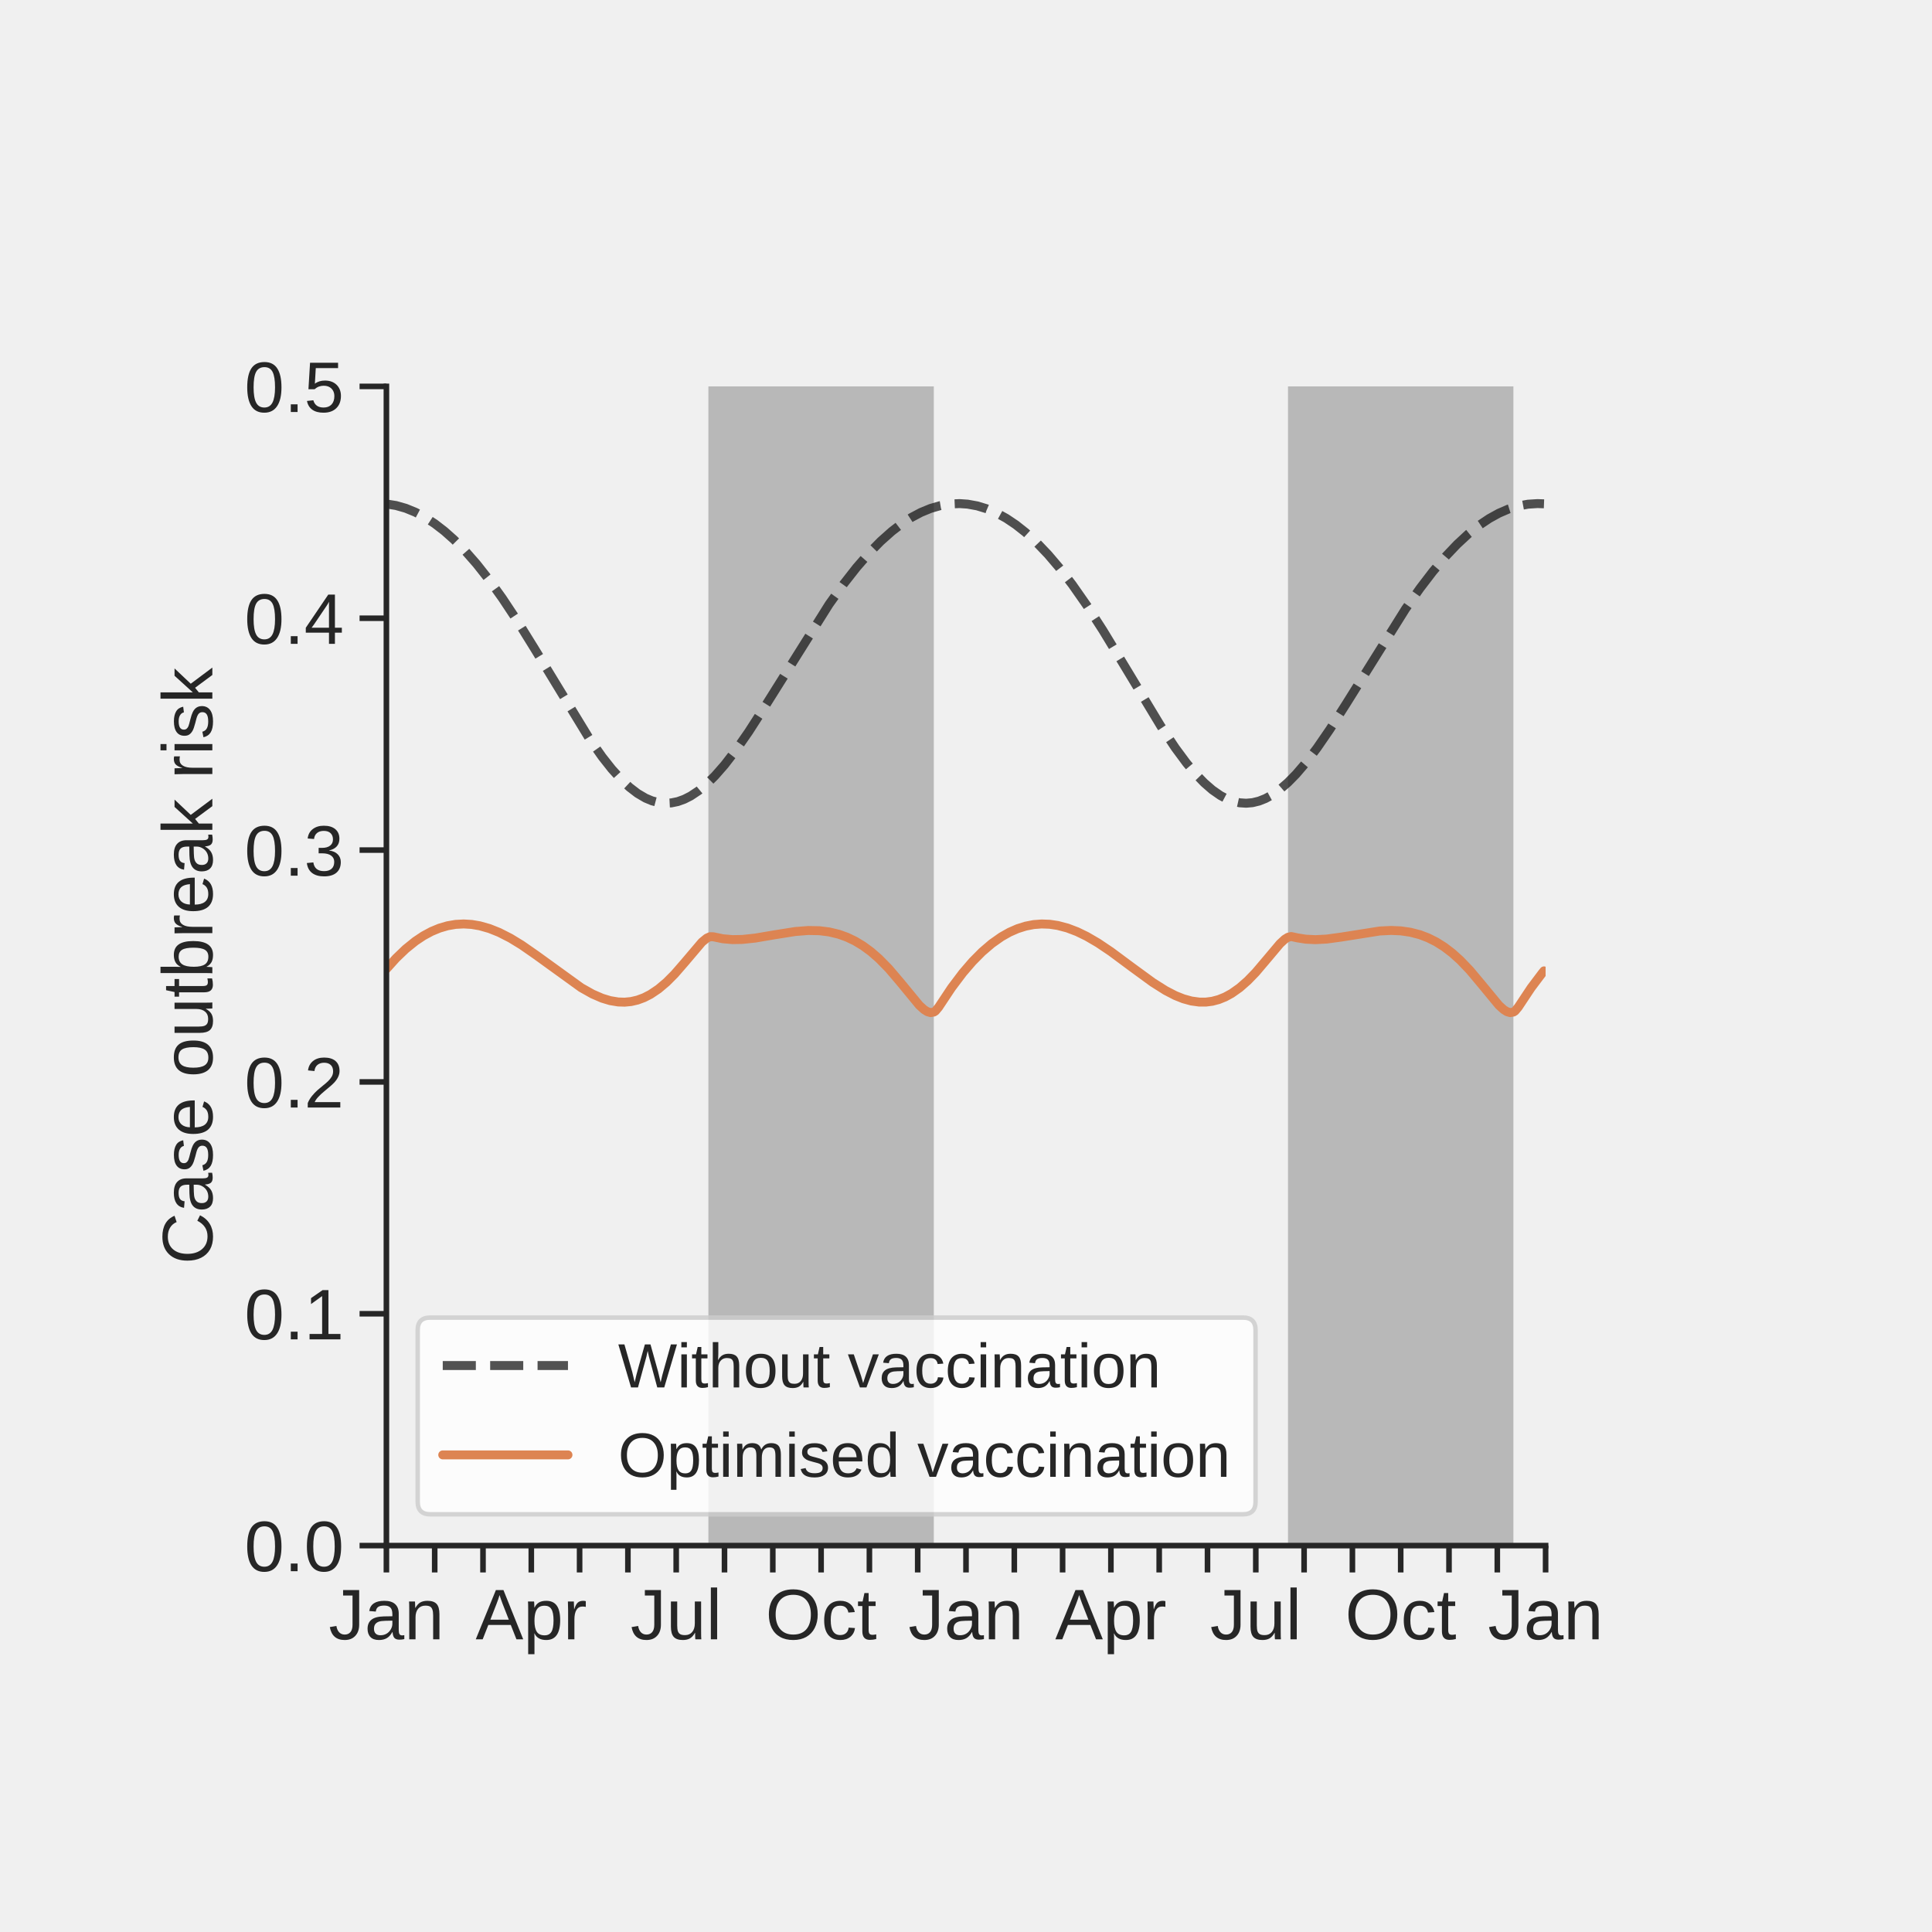
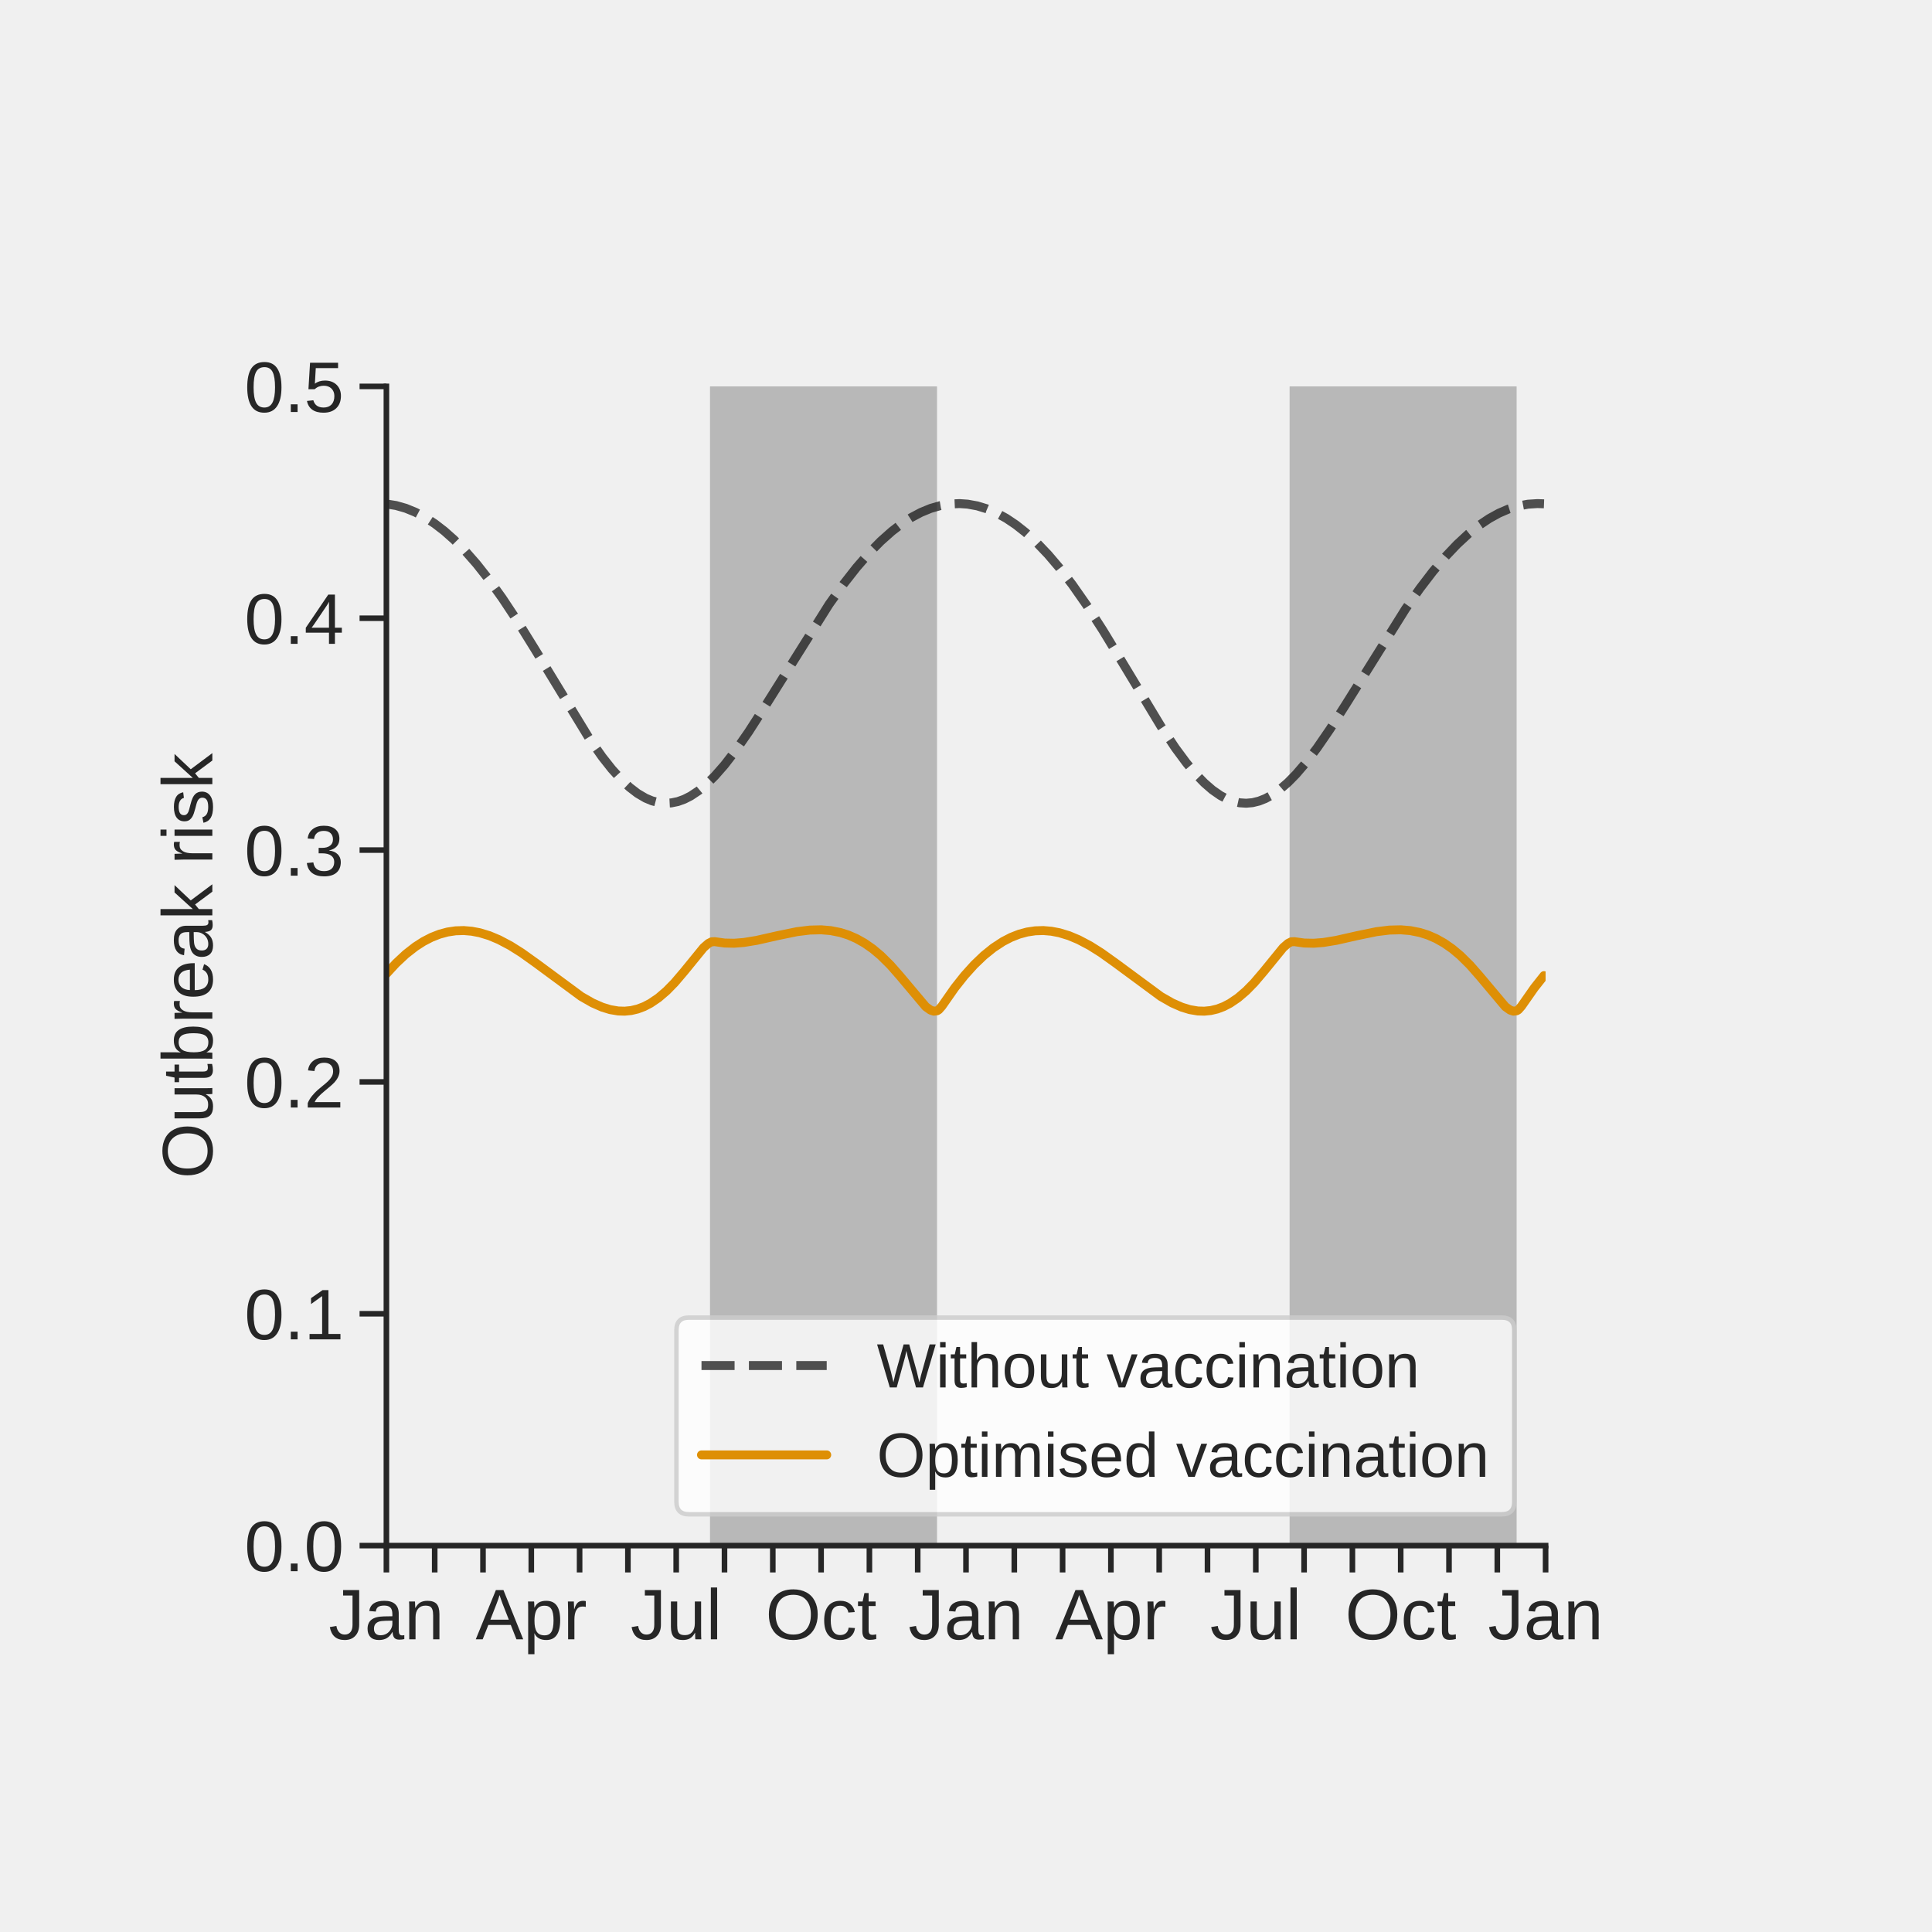
<svg xmlns="http://www.w3.org/2000/svg" xmlns:xlink="http://www.w3.org/1999/xlink" width="432pt" height="432pt" viewBox="0 0 432 432" version="1.1">
  <defs>
    <style type="text/css">*{stroke-linejoin: round; stroke-linecap: butt}</style>
  </defs>
  <g id="figure_1">
    <g id="patch_1">
      <path d="M 0 432  L 432 432  L 432 0  L 0 0  L 0 432  z " style="fill: none" />
    </g>
    <g id="axes_1">
      <g id="patch_2">
        <path d="M 86.4 345.6  L 345.6 345.6  L 345.6 86.4  L 86.4 86.4  L 86.4 345.6  z " style="fill: none" />
      </g>
      <g id="matplotlib.axis_1">
        <g id="xtick_1">
          <g id="line2d_1">
            <defs>
-               <path id="m2c591ef02a" d="M 0 0  L 0 6  " style="stroke: #262626; stroke-width: 1.25" />
+               <path id="m636fba921f" d="M 0 0  L 0 6  " style="stroke: #262626; stroke-width: 1.25" />
            </defs>
            <g>
-               <use xlink:href="#m2c591ef02a" x="86.4" y="345.6" style="fill: #262626; stroke: #262626; stroke-width: 1.25" />
+               <use xlink:href="#m636fba921f" x="86.4" y="345.6" style="fill: #262626; stroke: #262626; stroke-width: 1.25" />
            </g>
          </g>
          <g id="text_1">
            <text style="fill: #262626; font: 16px 'Arial', 'DejaVu Sans', 'Liberation Sans', 'Bitstream Vera Sans', sans-serif; text-anchor: middle" x="86.4" y="366.553" transform="rotate(-0 86.4 366.5525)">Jan</text>
          </g>
        </g>
        <g id="xtick_2">
          <g id="line2d_2">
            <g>
-               <use xlink:href="#m2c591ef02a" x="97.2" y="345.6" style="fill: #262626; stroke: #262626; stroke-width: 1.25" />
+               <use xlink:href="#m636fba921f" x="97.2" y="345.6" style="fill: #262626; stroke: #262626; stroke-width: 1.25" />
            </g>
          </g>
        </g>
        <g id="xtick_3">
          <g id="line2d_3">
            <g>
-               <use xlink:href="#m2c591ef02a" x="108" y="345.6" style="fill: #262626; stroke: #262626; stroke-width: 1.25" />
+               <use xlink:href="#m636fba921f" x="108" y="345.6" style="fill: #262626; stroke: #262626; stroke-width: 1.25" />
            </g>
          </g>
        </g>
        <g id="xtick_4">
          <g id="line2d_4">
            <g>
-               <use xlink:href="#m2c591ef02a" x="118.8" y="345.6" style="fill: #262626; stroke: #262626; stroke-width: 1.25" />
+               <use xlink:href="#m636fba921f" x="118.8" y="345.6" style="fill: #262626; stroke: #262626; stroke-width: 1.25" />
            </g>
          </g>
          <g id="text_2">
            <text style="fill: #262626; font: 16px 'Arial', 'DejaVu Sans', 'Liberation Sans', 'Bitstream Vera Sans', sans-serif; text-anchor: middle" x="118.8" y="366.553" transform="rotate(-0 118.8 366.5525)">Apr</text>
          </g>
        </g>
        <g id="xtick_5">
          <g id="line2d_5">
            <g>
-               <use xlink:href="#m2c591ef02a" x="129.6" y="345.6" style="fill: #262626; stroke: #262626; stroke-width: 1.25" />
+               <use xlink:href="#m636fba921f" x="129.6" y="345.6" style="fill: #262626; stroke: #262626; stroke-width: 1.25" />
            </g>
          </g>
        </g>
        <g id="xtick_6">
          <g id="line2d_6">
            <g>
-               <use xlink:href="#m2c591ef02a" x="140.4" y="345.6" style="fill: #262626; stroke: #262626; stroke-width: 1.25" />
+               <use xlink:href="#m636fba921f" x="140.4" y="345.6" style="fill: #262626; stroke: #262626; stroke-width: 1.25" />
            </g>
          </g>
        </g>
        <g id="xtick_7">
          <g id="line2d_7">
            <g>
-               <use xlink:href="#m2c591ef02a" x="151.2" y="345.6" style="fill: #262626; stroke: #262626; stroke-width: 1.25" />
+               <use xlink:href="#m636fba921f" x="151.2" y="345.6" style="fill: #262626; stroke: #262626; stroke-width: 1.25" />
            </g>
          </g>
          <g id="text_3">
            <text style="fill: #262626; font: 16px 'Arial', 'DejaVu Sans', 'Liberation Sans', 'Bitstream Vera Sans', sans-serif; text-anchor: middle" x="151.2" y="366.553" transform="rotate(-0 151.2 366.5525)">Jul</text>
          </g>
        </g>
        <g id="xtick_8">
          <g id="line2d_8">
            <g>
-               <use xlink:href="#m2c591ef02a" x="162" y="345.6" style="fill: #262626; stroke: #262626; stroke-width: 1.25" />
+               <use xlink:href="#m636fba921f" x="162" y="345.6" style="fill: #262626; stroke: #262626; stroke-width: 1.25" />
            </g>
          </g>
        </g>
        <g id="xtick_9">
          <g id="line2d_9">
            <g>
-               <use xlink:href="#m2c591ef02a" x="172.8" y="345.6" style="fill: #262626; stroke: #262626; stroke-width: 1.25" />
+               <use xlink:href="#m636fba921f" x="172.8" y="345.6" style="fill: #262626; stroke: #262626; stroke-width: 1.25" />
            </g>
          </g>
        </g>
        <g id="xtick_10">
          <g id="line2d_10">
            <g>
-               <use xlink:href="#m2c591ef02a" x="183.6" y="345.6" style="fill: #262626; stroke: #262626; stroke-width: 1.25" />
+               <use xlink:href="#m636fba921f" x="183.6" y="345.6" style="fill: #262626; stroke: #262626; stroke-width: 1.25" />
            </g>
          </g>
          <g id="text_4">
            <text style="fill: #262626; font: 16px 'Arial', 'DejaVu Sans', 'Liberation Sans', 'Bitstream Vera Sans', sans-serif; text-anchor: middle" x="183.6" y="366.553" transform="rotate(-0 183.6 366.5525)">Oct</text>
          </g>
        </g>
        <g id="xtick_11">
          <g id="line2d_11">
            <g>
-               <use xlink:href="#m2c591ef02a" x="194.4" y="345.6" style="fill: #262626; stroke: #262626; stroke-width: 1.25" />
+               <use xlink:href="#m636fba921f" x="194.4" y="345.6" style="fill: #262626; stroke: #262626; stroke-width: 1.25" />
            </g>
          </g>
        </g>
        <g id="xtick_12">
          <g id="line2d_12">
            <g>
-               <use xlink:href="#m2c591ef02a" x="205.2" y="345.6" style="fill: #262626; stroke: #262626; stroke-width: 1.25" />
+               <use xlink:href="#m636fba921f" x="205.2" y="345.6" style="fill: #262626; stroke: #262626; stroke-width: 1.25" />
            </g>
          </g>
        </g>
        <g id="xtick_13">
          <g id="line2d_13">
            <g>
-               <use xlink:href="#m2c591ef02a" x="216" y="345.6" style="fill: #262626; stroke: #262626; stroke-width: 1.25" />
+               <use xlink:href="#m636fba921f" x="216" y="345.6" style="fill: #262626; stroke: #262626; stroke-width: 1.25" />
            </g>
          </g>
          <g id="text_5">
            <text style="fill: #262626; font: 16px 'Arial', 'DejaVu Sans', 'Liberation Sans', 'Bitstream Vera Sans', sans-serif; text-anchor: middle" x="216" y="366.553" transform="rotate(-0 216 366.5525)">Jan</text>
          </g>
        </g>
        <g id="xtick_14">
          <g id="line2d_14">
            <g>
-               <use xlink:href="#m2c591ef02a" x="226.8" y="345.6" style="fill: #262626; stroke: #262626; stroke-width: 1.25" />
+               <use xlink:href="#m636fba921f" x="226.8" y="345.6" style="fill: #262626; stroke: #262626; stroke-width: 1.25" />
            </g>
          </g>
        </g>
        <g id="xtick_15">
          <g id="line2d_15">
            <g>
-               <use xlink:href="#m2c591ef02a" x="237.6" y="345.6" style="fill: #262626; stroke: #262626; stroke-width: 1.25" />
+               <use xlink:href="#m636fba921f" x="237.6" y="345.6" style="fill: #262626; stroke: #262626; stroke-width: 1.25" />
            </g>
          </g>
        </g>
        <g id="xtick_16">
          <g id="line2d_16">
            <g>
-               <use xlink:href="#m2c591ef02a" x="248.4" y="345.6" style="fill: #262626; stroke: #262626; stroke-width: 1.25" />
+               <use xlink:href="#m636fba921f" x="248.4" y="345.6" style="fill: #262626; stroke: #262626; stroke-width: 1.25" />
            </g>
          </g>
          <g id="text_6">
            <text style="fill: #262626; font: 16px 'Arial', 'DejaVu Sans', 'Liberation Sans', 'Bitstream Vera Sans', sans-serif; text-anchor: middle" x="248.4" y="366.553" transform="rotate(-0 248.4 366.5525)">Apr</text>
          </g>
        </g>
        <g id="xtick_17">
          <g id="line2d_17">
            <g>
-               <use xlink:href="#m2c591ef02a" x="259.2" y="345.6" style="fill: #262626; stroke: #262626; stroke-width: 1.25" />
+               <use xlink:href="#m636fba921f" x="259.2" y="345.6" style="fill: #262626; stroke: #262626; stroke-width: 1.25" />
            </g>
          </g>
        </g>
        <g id="xtick_18">
          <g id="line2d_18">
            <g>
-               <use xlink:href="#m2c591ef02a" x="270" y="345.6" style="fill: #262626; stroke: #262626; stroke-width: 1.25" />
+               <use xlink:href="#m636fba921f" x="270" y="345.6" style="fill: #262626; stroke: #262626; stroke-width: 1.25" />
            </g>
          </g>
        </g>
        <g id="xtick_19">
          <g id="line2d_19">
            <g>
-               <use xlink:href="#m2c591ef02a" x="280.8" y="345.6" style="fill: #262626; stroke: #262626; stroke-width: 1.25" />
+               <use xlink:href="#m636fba921f" x="280.8" y="345.6" style="fill: #262626; stroke: #262626; stroke-width: 1.25" />
            </g>
          </g>
          <g id="text_7">
            <text style="fill: #262626; font: 16px 'Arial', 'DejaVu Sans', 'Liberation Sans', 'Bitstream Vera Sans', sans-serif; text-anchor: middle" x="280.8" y="366.553" transform="rotate(-0 280.8 366.5525)">Jul</text>
          </g>
        </g>
        <g id="xtick_20">
          <g id="line2d_20">
            <g>
-               <use xlink:href="#m2c591ef02a" x="291.6" y="345.6" style="fill: #262626; stroke: #262626; stroke-width: 1.25" />
+               <use xlink:href="#m636fba921f" x="291.6" y="345.6" style="fill: #262626; stroke: #262626; stroke-width: 1.25" />
            </g>
          </g>
        </g>
        <g id="xtick_21">
          <g id="line2d_21">
            <g>
-               <use xlink:href="#m2c591ef02a" x="302.4" y="345.6" style="fill: #262626; stroke: #262626; stroke-width: 1.25" />
+               <use xlink:href="#m636fba921f" x="302.4" y="345.6" style="fill: #262626; stroke: #262626; stroke-width: 1.25" />
            </g>
          </g>
        </g>
        <g id="xtick_22">
          <g id="line2d_22">
            <g>
-               <use xlink:href="#m2c591ef02a" x="313.2" y="345.6" style="fill: #262626; stroke: #262626; stroke-width: 1.25" />
+               <use xlink:href="#m636fba921f" x="313.2" y="345.6" style="fill: #262626; stroke: #262626; stroke-width: 1.25" />
            </g>
          </g>
          <g id="text_8">
            <text style="fill: #262626; font: 16px 'Arial', 'DejaVu Sans', 'Liberation Sans', 'Bitstream Vera Sans', sans-serif; text-anchor: middle" x="313.2" y="366.553" transform="rotate(-0 313.2 366.5525)">Oct</text>
          </g>
        </g>
        <g id="xtick_23">
          <g id="line2d_23">
            <g>
-               <use xlink:href="#m2c591ef02a" x="324" y="345.6" style="fill: #262626; stroke: #262626; stroke-width: 1.25" />
+               <use xlink:href="#m636fba921f" x="324" y="345.6" style="fill: #262626; stroke: #262626; stroke-width: 1.25" />
            </g>
          </g>
        </g>
        <g id="xtick_24">
          <g id="line2d_24">
            <g>
-               <use xlink:href="#m2c591ef02a" x="334.8" y="345.6" style="fill: #262626; stroke: #262626; stroke-width: 1.25" />
+               <use xlink:href="#m636fba921f" x="334.8" y="345.6" style="fill: #262626; stroke: #262626; stroke-width: 1.25" />
            </g>
          </g>
        </g>
        <g id="xtick_25">
          <g id="line2d_25">
            <g>
-               <use xlink:href="#m2c591ef02a" x="345.6" y="345.6" style="fill: #262626; stroke: #262626; stroke-width: 1.25" />
+               <use xlink:href="#m636fba921f" x="345.6" y="345.6" style="fill: #262626; stroke: #262626; stroke-width: 1.25" />
            </g>
          </g>
          <g id="text_9">
            <text style="fill: #262626; font: 16px 'Arial', 'DejaVu Sans', 'Liberation Sans', 'Bitstream Vera Sans', sans-serif; text-anchor: middle" x="345.6" y="366.553" transform="rotate(-0 345.6 366.5525)">Jan</text>
          </g>
        </g>
        <g id="text_10">
          <text style="fill: #262626; font: 16px 'Arial', 'DejaVu Sans', 'Liberation Sans', 'Bitstream Vera Sans', sans-serif; text-anchor: middle" x="216" y="385.185" transform="rotate(-0 216 385.185)"> </text>
        </g>
      </g>
      <g id="matplotlib.axis_2">
        <g id="ytick_1">
          <g id="line2d_26">
            <defs>
-               <path id="m584fcd38bd" d="M 0 0  L -6 0  " style="stroke: #262626; stroke-width: 1.25" />
+               <path id="ma07c61b74b" d="M 0 0  L -6 0  " style="stroke: #262626; stroke-width: 1.25" />
            </defs>
            <g>
-               <use xlink:href="#m584fcd38bd" x="86.4" y="345.6" style="fill: #262626; stroke: #262626; stroke-width: 1.25" />
+               <use xlink:href="#ma07c61b74b" x="86.4" y="345.6" style="fill: #262626; stroke: #262626; stroke-width: 1.25" />
            </g>
          </g>
          <g id="text_11">
            <text style="fill: #262626; font: 16px 'Arial', 'DejaVu Sans', 'Liberation Sans', 'Bitstream Vera Sans', sans-serif; text-anchor: end" x="76.9" y="351.326" transform="rotate(-0 76.9 351.3263)">0.0</text>
          </g>
        </g>
        <g id="ytick_2">
          <g id="line2d_27">
            <g>
-               <use xlink:href="#m584fcd38bd" x="86.4" y="293.76" style="fill: #262626; stroke: #262626; stroke-width: 1.25" />
+               <use xlink:href="#ma07c61b74b" x="86.4" y="293.76" style="fill: #262626; stroke: #262626; stroke-width: 1.25" />
            </g>
          </g>
          <g id="text_12">
            <text style="fill: #262626; font: 16px 'Arial', 'DejaVu Sans', 'Liberation Sans', 'Bitstream Vera Sans', sans-serif; text-anchor: end" x="76.9" y="299.486" transform="rotate(-0 76.9 299.4862)">0.1</text>
          </g>
        </g>
        <g id="ytick_3">
          <g id="line2d_28">
            <g>
-               <use xlink:href="#m584fcd38bd" x="86.4" y="241.92" style="fill: #262626; stroke: #262626; stroke-width: 1.25" />
+               <use xlink:href="#ma07c61b74b" x="86.4" y="241.92" style="fill: #262626; stroke: #262626; stroke-width: 1.25" />
            </g>
          </g>
          <g id="text_13">
            <text style="fill: #262626; font: 16px 'Arial', 'DejaVu Sans', 'Liberation Sans', 'Bitstream Vera Sans', sans-serif; text-anchor: end" x="76.9" y="247.646" transform="rotate(-0 76.9 247.6463)">0.2</text>
          </g>
        </g>
        <g id="ytick_4">
          <g id="line2d_29">
            <g>
-               <use xlink:href="#m584fcd38bd" x="86.4" y="190.08" style="fill: #262626; stroke: #262626; stroke-width: 1.25" />
+               <use xlink:href="#ma07c61b74b" x="86.4" y="190.08" style="fill: #262626; stroke: #262626; stroke-width: 1.25" />
            </g>
          </g>
          <g id="text_14">
            <text style="fill: #262626; font: 16px 'Arial', 'DejaVu Sans', 'Liberation Sans', 'Bitstream Vera Sans', sans-serif; text-anchor: end" x="76.9" y="195.806" transform="rotate(-0 76.9 195.8063)">0.3</text>
          </g>
        </g>
        <g id="ytick_5">
          <g id="line2d_30">
            <g>
-               <use xlink:href="#m584fcd38bd" x="86.4" y="138.24" style="fill: #262626; stroke: #262626; stroke-width: 1.25" />
+               <use xlink:href="#ma07c61b74b" x="86.4" y="138.24" style="fill: #262626; stroke: #262626; stroke-width: 1.25" />
            </g>
          </g>
          <g id="text_15">
            <text style="fill: #262626; font: 16px 'Arial', 'DejaVu Sans', 'Liberation Sans', 'Bitstream Vera Sans', sans-serif; text-anchor: end" x="76.9" y="143.966" transform="rotate(-0 76.9 143.9663)">0.4</text>
          </g>
        </g>
        <g id="ytick_6">
          <g id="line2d_31">
            <g>
-               <use xlink:href="#m584fcd38bd" x="86.4" y="86.4" style="fill: #262626; stroke: #262626; stroke-width: 1.25" />
+               <use xlink:href="#ma07c61b74b" x="86.4" y="86.4" style="fill: #262626; stroke: #262626; stroke-width: 1.25" />
            </g>
          </g>
          <g id="text_16">
            <text style="fill: #262626; font: 16px 'Arial', 'DejaVu Sans', 'Liberation Sans', 'Bitstream Vera Sans', sans-serif; text-anchor: end" x="76.9" y="92.126" transform="rotate(-0 76.9 92.12625)">0.5</text>
          </g>
        </g>
        <g id="text_17">
-           <text style="fill: #262626; font: 16px 'Arial', 'DejaVu Sans', 'Liberation Sans', 'Bitstream Vera Sans', sans-serif; text-anchor: middle" x="47.48" y="216" transform="rotate(-90 47.48 216)">Case outbreak risk</text>
+           <text style="fill: #262626; font: 16px 'Arial', 'DejaVu Sans', 'Liberation Sans', 'Bitstream Vera Sans', sans-serif; text-anchor: middle" x="47.48" y="216" transform="rotate(-90 47.48 216)">Outbreak risk</text>
        </g>
      </g>
      <g id="PolyCollection_1">
        <defs>
-           <path id="me4202597cd" d="M 208.8 -86.4  L 158.4 -86.4  L 158.4 -345.6  L 208.8 -345.6  L 208.8 -345.6  L 208.8 -86.4  z " />
+           <path id="m2945c1bc0c" d="M 209.52 -86.4  L 158.76 -86.4  L 158.76 -345.6  L 209.52 -345.6  L 209.52 -345.6  L 209.52 -86.4  z " />
        </defs>
-         <g clip-path="url(#p2194bd14a8)">
-           <use xlink:href="#me4202597cd" x="0" y="432" style="fill: #808080; fill-opacity: 0.5" />
+         <g clip-path="url(#p947c707c94)">
+           <use xlink:href="#m2945c1bc0c" x="0" y="432" style="fill: #808080; fill-opacity: 0.5" />
        </g>
      </g>
      <g id="PolyCollection_2">
        <defs>
-           <path id="ma3b6977eeb" d="M 338.4 -86.4  L 288 -86.4  L 288 -345.6  L 338.4 -345.6  L 338.4 -345.6  L 338.4 -86.4  z " />
+           <path id="mb8ed14422c" d="M 339.12 -86.4  L 288.36 -86.4  L 288.36 -345.6  L 339.12 -345.6  L 339.12 -345.6  L 339.12 -86.4  z " />
        </defs>
-         <g clip-path="url(#p2194bd14a8)">
-           <use xlink:href="#ma3b6977eeb" x="0" y="432" style="fill: #808080; fill-opacity: 0.5" />
+         <g clip-path="url(#p947c707c94)">
+           <use xlink:href="#mb8ed14422c" x="0" y="432" style="fill: #808080; fill-opacity: 0.5" />
        </g>
      </g>
      <g id="line2d_32">
-         <path d="M 86.4 112.687  L 88.56 113.036  L 90.72 113.651  L 92.88 114.533  L 95.04 115.678  L 97.2 117.085  L 99.36 118.751  L 101.52 120.669  L 104.04 123.219  L 106.56 126.091  L 109.44 129.744  L 112.32 133.758  L 115.56 138.648  L 119.52 145.034  L 131.76 165.124  L 134.64 169.223  L 136.8 171.961  L 138.96 174.347  L 140.76 176.032  L 142.56 177.412  L 144.36 178.469  L 145.8 179.07  L 147.24 179.449  L 148.68 179.602  L 150.12 179.529  L 151.56 179.232  L 153 178.715  L 154.44 177.985  L 156.24 176.784  L 158.04 175.282  L 159.84 173.502  L 162 171.039  L 164.52 167.775  L 167.4 163.636  L 171 158.032  L 185.4 135.1  L 188.64 130.572  L 191.52 126.897  L 194.4 123.593  L 196.92 121.029  L 199.44 118.787  L 201.6 117.13  L 203.76 115.725  L 205.92 114.577  L 208.08 113.687  L 210.24 113.061  L 212.4 112.699  L 214.56 112.603  L 216.36 112.727  L 218.52 113.12  L 220.68 113.78  L 222.84 114.705  L 225 115.895  L 227.16 117.345  L 229.32 119.053  L 231.84 121.364  L 234.36 124.007  L 236.88 126.968  L 239.76 130.715  L 243 135.348  L 246.6 140.926  L 251.28 148.64  L 259.56 162.357  L 262.8 167.231  L 265.32 170.633  L 267.48 173.201  L 269.28 175.056  L 271.08 176.621  L 272.88 177.875  L 274.32 178.64  L 275.76 179.186  L 277.2 179.508  L 278.64 179.605  L 280.08 179.476  L 281.52 179.124  L 282.96 178.553  L 284.4 177.77  L 286.2 176.507  L 288 174.947  L 289.8 173.115  L 291.96 170.596  L 294.48 167.279  L 297.36 163.093  L 300.96 157.454  L 314.28 136.156  L 317.52 131.544  L 320.4 127.783  L 323.28 124.382  L 325.8 121.729  L 328.32 119.394  L 330.84 117.389  L 333 115.942  L 335.16 114.75  L 337.32 113.817  L 339.48 113.147  L 341.64 112.741  L 343.8 112.601  L 345.24 112.655  L 345.24 112.655  " clip-path="url(#p2194bd14a8)" style="fill: none; stroke-dasharray: 7.4,3.2; stroke-dashoffset: 0; stroke: #1a1a1a; stroke-opacity: 0.75; stroke-width: 2" />
+         <path d="M 86.4 112.687  L 88.56 113.036  L 90.72 113.651  L 92.88 114.533  L 95.04 115.678  L 97.2 117.085  L 99.36 118.751  L 101.52 120.669  L 104.04 123.219  L 106.56 126.091  L 109.44 129.744  L 112.32 133.758  L 115.56 138.648  L 119.52 145.034  L 131.76 165.124  L 134.64 169.223  L 136.8 171.961  L 138.96 174.347  L 140.76 176.032  L 142.56 177.412  L 144.36 178.469  L 145.8 179.07  L 147.24 179.449  L 148.68 179.602  L 150.12 179.529  L 151.56 179.232  L 153 178.715  L 154.44 177.985  L 156.24 176.784  L 158.04 175.282  L 159.84 173.502  L 162 171.039  L 164.52 167.775  L 167.4 163.636  L 171 158.032  L 185.4 135.1  L 188.64 130.572  L 191.52 126.897  L 194.4 123.593  L 196.92 121.029  L 199.44 118.787  L 201.6 117.13  L 203.76 115.725  L 205.92 114.577  L 208.08 113.687  L 210.24 113.061  L 212.4 112.699  L 214.56 112.603  L 216.36 112.727  L 218.52 113.12  L 220.68 113.78  L 222.84 114.705  L 225 115.895  L 227.16 117.345  L 229.32 119.053  L 231.84 121.364  L 234.36 124.007  L 236.88 126.968  L 239.76 130.715  L 243 135.348  L 246.6 140.926  L 251.28 148.64  L 259.56 162.357  L 262.8 167.231  L 265.32 170.633  L 267.48 173.201  L 269.28 175.056  L 271.08 176.621  L 272.88 177.875  L 274.32 178.64  L 275.76 179.186  L 277.2 179.508  L 278.64 179.605  L 280.08 179.476  L 281.52 179.124  L 282.96 178.553  L 284.4 177.77  L 286.2 176.507  L 288 174.947  L 289.8 173.115  L 291.96 170.596  L 294.48 167.279  L 297.36 163.093  L 300.96 157.454  L 314.28 136.156  L 317.52 131.544  L 320.4 127.783  L 323.28 124.382  L 325.8 121.729  L 328.32 119.394  L 330.84 117.389  L 333 115.942  L 335.16 114.75  L 337.32 113.817  L 339.48 113.147  L 341.64 112.741  L 343.8 112.601  L 345.24 112.655  L 345.24 112.655  " clip-path="url(#p947c707c94)" style="fill: none; stroke-dasharray: 7.4,3.2; stroke-dashoffset: 0; stroke: #1a1a1a; stroke-opacity: 0.75; stroke-width: 2" />
      </g>
      <g id="line2d_33">
-         <path d="M 86.4 216.661  L 88.56 214.26  L 90.72 212.188  L 92.88 210.447  L 94.68 209.247  L 96.48 208.275  L 98.28 207.528  L 100.08 207.002  L 101.88 206.694  L 103.68 206.598  L 105.48 206.707  L 107.28 207.014  L 109.44 207.627  L 111.6 208.488  L 114.12 209.772  L 116.64 211.309  L 119.88 213.562  L 129.96 220.85  L 132.48 222.266  L 134.64 223.203  L 136.44 223.747  L 138.24 224.044  L 139.68 224.088  L 141.12 223.948  L 142.56 223.614  L 144 223.081  L 145.44 222.344  L 147.24 221.137  L 149.04 219.618  L 150.84 217.809  L 153 215.323  L 156.96 210.657  L 158.04 209.772  L 158.76 209.45  L 159.48 209.463  L 161.64 209.912  L 163.8 210.1  L 165.96 210.063  L 168.84 209.761  L 173.16 209.027  L 177.84 208.286  L 180.72 208.063  L 183.24 208.111  L 185.4 208.382  L 187.56 208.901  L 189.36 209.547  L 191.16 210.403  L 192.96 211.487  L 194.76 212.808  L 196.56 214.377  L 198.72 216.58  L 201.24 219.54  L 205.56 224.784  L 206.64 225.763  L 207.36 226.211  L 208.08 226.419  L 208.8 226.297  L 209.16 226.076  L 209.88 225.214  L 212.76 220.878  L 215.28 217.535  L 217.44 215.024  L 219.6 212.842  L 221.76 210.991  L 223.92 209.469  L 225.72 208.451  L 227.52 207.659  L 229.32 207.09  L 231.12 206.738  L 232.92 206.601  L 234.72 206.669  L 236.52 206.937  L 238.68 207.507  L 240.84 208.328  L 243 209.377  L 245.52 210.847  L 248.4 212.784  L 253.08 216.258  L 257.76 219.675  L 260.64 221.494  L 262.8 222.61  L 264.6 223.33  L 266.4 223.827  L 268.2 224.072  L 269.64 224.071  L 271.08 223.883  L 272.52 223.5  L 273.96 222.916  L 275.4 222.128  L 277.2 220.858  L 279 219.278  L 280.8 217.416  L 283.32 214.444  L 286.2 211.022  L 287.28 210.023  L 288 209.576  L 288.72 209.41  L 290.16 209.718  L 291.96 210.002  L 294.12 210.11  L 296.64 209.978  L 299.88 209.538  L 308.52 208.173  L 311.04 208.05  L 313.2 208.141  L 315.36 208.451  L 317.52 209.014  L 319.32 209.701  L 321.12 210.601  L 322.92 211.731  L 324.72 213.102  L 326.52 214.72  L 328.68 216.98  L 331.2 219.987  L 335.16 224.784  L 336.24 225.763  L 336.96 226.211  L 337.68 226.419  L 338.4 226.297  L 338.76 226.076  L 339.48 225.214  L 342.36 220.878  L 344.88 217.535  L 345.24 217.093  L 345.24 217.093  " clip-path="url(#p2194bd14a8)" style="fill: none; stroke: #dd8452; stroke-width: 2; stroke-linecap: round" />
+         <path d="M 86.4 217.731  L 88.56 215.384  L 90.72 213.366  L 92.88 211.677  L 94.68 210.52  L 96.48 209.59  L 98.28 208.884  L 100.08 208.399  L 101.88 208.131  L 103.68 208.074  L 105.48 208.223  L 107.28 208.567  L 109.44 209.226  L 111.6 210.133  L 114.12 211.468  L 116.64 213.055  L 119.88 215.37  L 129.96 222.811  L 132.48 224.251  L 134.64 225.203  L 136.44 225.756  L 138.24 226.058  L 139.68 226.102  L 141.12 225.96  L 142.56 225.621  L 144 225.081  L 145.44 224.335  L 147.24 223.111  L 149.04 221.57  L 150.84 219.733  L 153 217.195  L 157.32 211.894  L 158.4 210.955  L 159.12 210.592  L 159.84 210.56  L 162 210.864  L 164.16 210.911  L 166.32 210.741  L 169.2 210.267  L 173.88 209.212  L 178.2 208.323  L 181.08 207.968  L 183.6 207.907  L 185.76 208.087  L 187.92 208.519  L 189.72 209.092  L 191.52 209.879  L 193.32 210.893  L 195.12 212.148  L 196.92 213.651  L 199.08 215.783  L 201.24 218.245  L 207 225.097  L 208.08 225.866  L 208.8 226.1  L 209.52 226.011  L 209.88 225.811  L 210.6 224.998  L 213.48 220.882  L 215.64 218.154  L 217.8 215.753  L 219.96 213.68  L 222.12 211.936  L 224.28 210.52  L 226.08 209.59  L 227.88 208.884  L 229.68 208.399  L 231.48 208.131  L 233.28 208.074  L 235.08 208.223  L 236.88 208.567  L 239.04 209.226  L 241.2 210.133  L 243.72 211.468  L 246.24 213.055  L 249.48 215.37  L 259.56 222.811  L 262.08 224.251  L 264.24 225.203  L 266.04 225.756  L 267.84 226.058  L 269.28 226.102  L 270.72 225.96  L 272.16 225.621  L 273.6 225.081  L 275.04 224.335  L 276.84 223.111  L 278.64 221.57  L 280.44 219.733  L 282.6 217.195  L 286.92 211.894  L 288 210.955  L 288.72 210.592  L 289.44 210.56  L 291.6 210.864  L 293.76 210.911  L 295.92 210.741  L 298.8 210.267  L 303.48 209.212  L 307.8 208.323  L 310.68 207.968  L 313.2 207.907  L 315.36 208.087  L 317.52 208.519  L 319.32 209.092  L 321.12 209.879  L 322.92 210.893  L 324.72 212.148  L 326.52 213.651  L 328.68 215.783  L 330.84 218.245  L 336.6 225.097  L 337.68 225.866  L 338.4 226.1  L 339.12 226.011  L 339.48 225.811  L 340.2 224.998  L 343.08 220.882  L 345.24 218.154  L 345.24 218.154  " clip-path="url(#p947c707c94)" style="fill: none; stroke: #de8f05; stroke-width: 2; stroke-linecap: round" />
      </g>
      <g id="patch_3">
        <path d="M 86.4 345.6  L 86.4 86.4  " style="fill: none; stroke: #262626; stroke-width: 1.25; stroke-linejoin: miter; stroke-linecap: square" />
      </g>
      <g id="patch_4">
        <path d="M 86.4 345.6  L 345.6 345.6  " style="fill: none; stroke: #262626; stroke-width: 1.25; stroke-linejoin: miter; stroke-linecap: square" />
      </g>
      <g id="legend_1">
        <g id="patch_5">
-           <path d="M 96.2 338.6  L 277.944 338.6  Q 280.744 338.6 280.744 335.8  L 280.744 297.414  Q 280.744 294.614 277.944 294.614  L 96.2 294.614  Q 93.4 294.614 93.4 297.414  L 93.4 335.8  Q 93.4 338.6 96.2 338.6  z " style="fill: #ffffff; opacity: 0.8; stroke: #cccccc; stroke-linejoin: miter" />
+           <path d="M 154.056 338.6  L 335.8 338.6  Q 338.6 338.6 338.6 335.8  L 338.6 297.414  Q 338.6 294.614 335.8 294.614  L 154.056 294.614  Q 151.256 294.614 151.256 297.414  L 151.256 335.8  Q 151.256 338.6 154.056 338.6  z " style="fill: #ffffff; opacity: 0.8; stroke: #cccccc; stroke-linejoin: miter" />
        </g>
        <g id="line2d_34">
-           <path d="M 99 305.335  L 113 305.335  L 127 305.335  " style="fill: none; stroke-dasharray: 7.4,3.2; stroke-dashoffset: 0; stroke: #1a1a1a; stroke-opacity: 0.75; stroke-width: 2" />
+           <path d="M 156.856 305.335  L 170.856 305.335  L 184.856 305.335  " style="fill: none; stroke-dasharray: 7.4,3.2; stroke-dashoffset: 0; stroke: #1a1a1a; stroke-opacity: 0.75; stroke-width: 2" />
        </g>
        <g id="text_18">
-           <text style="fill: #262626; font: 14px 'Arial', 'DejaVu Sans', 'Liberation Sans', 'Bitstream Vera Sans', sans-serif; text-anchor: start" x="138.2" y="310.235" transform="rotate(-0 138.2 310.2347)">Without vaccination</text>
+           <text style="fill: #262626; font: 14px 'Arial', 'DejaVu Sans', 'Liberation Sans', 'Bitstream Vera Sans', sans-serif; text-anchor: start" x="196.056" y="310.235" transform="rotate(-0 196.0559 310.2347)">Without vaccination</text>
        </g>
        <g id="line2d_35">
-           <path d="M 99 325.317  L 113 325.317  L 127 325.317  " style="fill: none; stroke: #dd8452; stroke-width: 2; stroke-linecap: round" />
+           <path d="M 156.856 325.317  L 170.856 325.317  L 184.856 325.317  " style="fill: none; stroke: #de8f05; stroke-width: 2; stroke-linecap: round" />
        </g>
        <g id="text_19">
-           <text style="fill: #262626; font: 14px 'Arial', 'DejaVu Sans', 'Liberation Sans', 'Bitstream Vera Sans', sans-serif; text-anchor: start" x="138.2" y="330.217" transform="rotate(-0 138.2 330.2175)">Optimised vaccination</text>
+           <text style="fill: #262626; font: 14px 'Arial', 'DejaVu Sans', 'Liberation Sans', 'Bitstream Vera Sans', sans-serif; text-anchor: start" x="196.056" y="330.217" transform="rotate(-0 196.0559 330.2175)">Optimised vaccination</text>
        </g>
      </g>
    </g>
  </g>
  <defs>
-     <clipPath id="p2194bd14a8">
+     <clipPath id="p947c707c94">
      <rect x="86.4" y="86.4" width="259.2" height="259.2" />
    </clipPath>
  </defs>
</svg>
